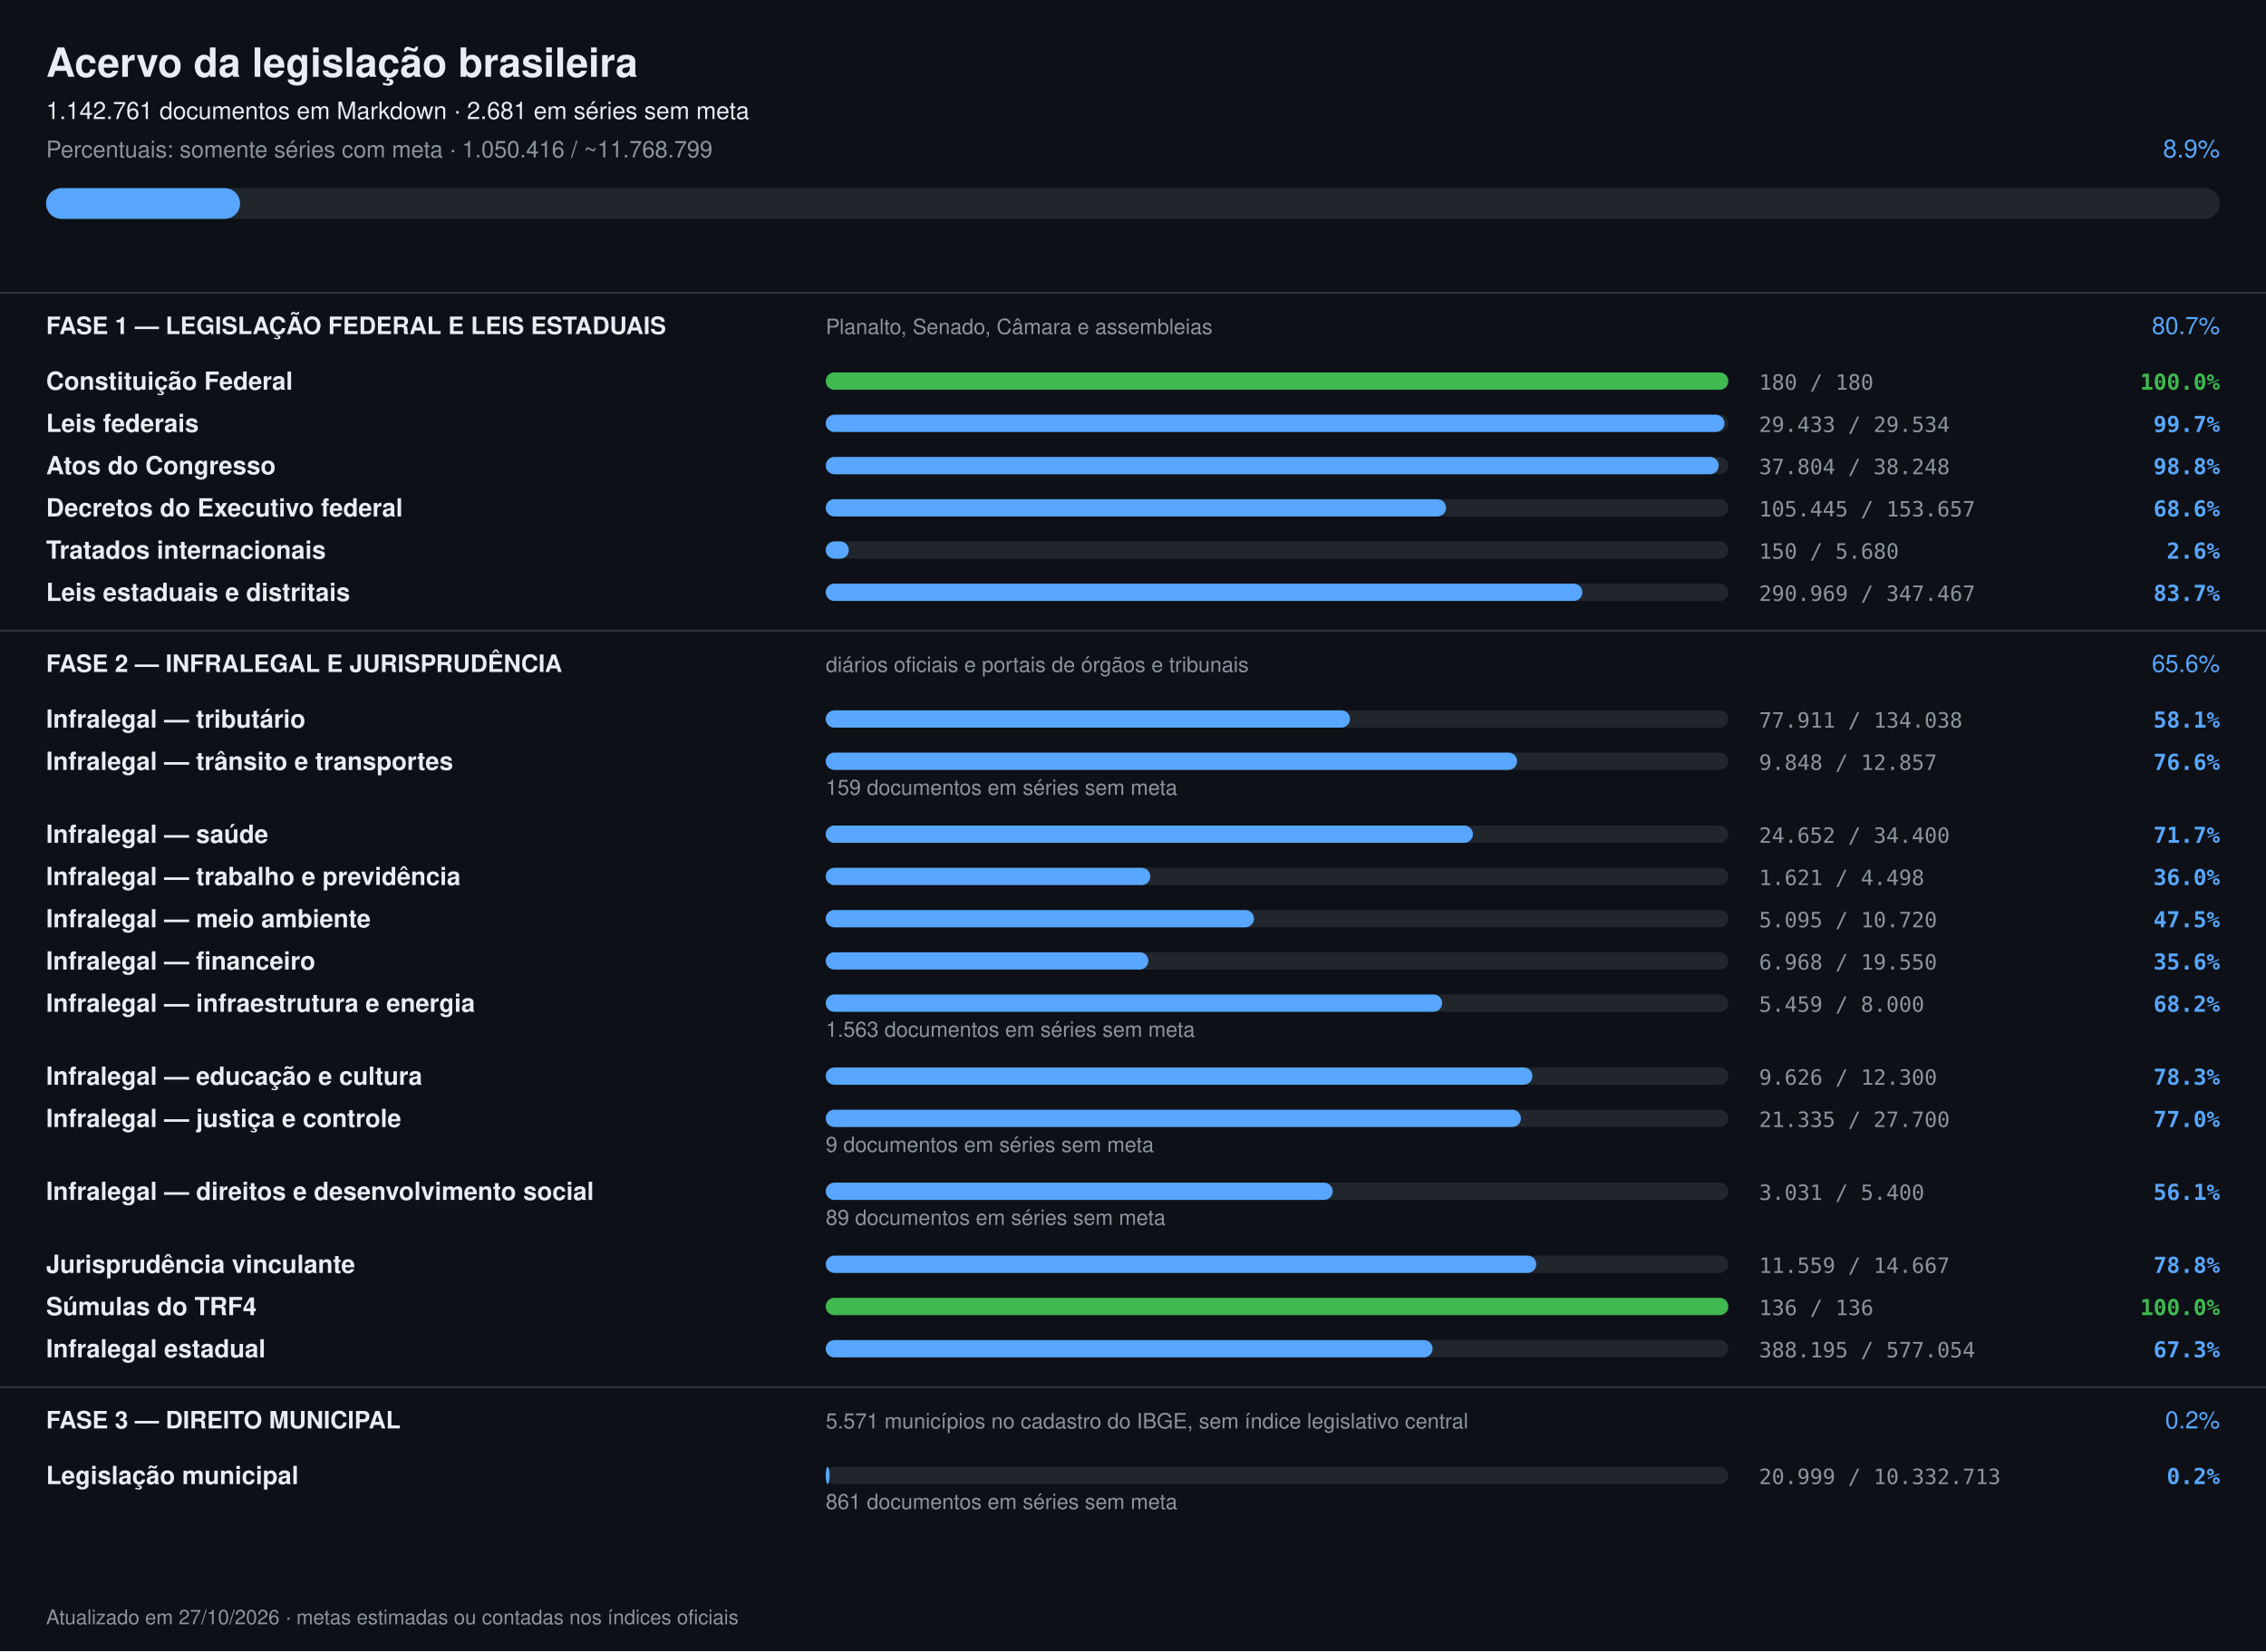
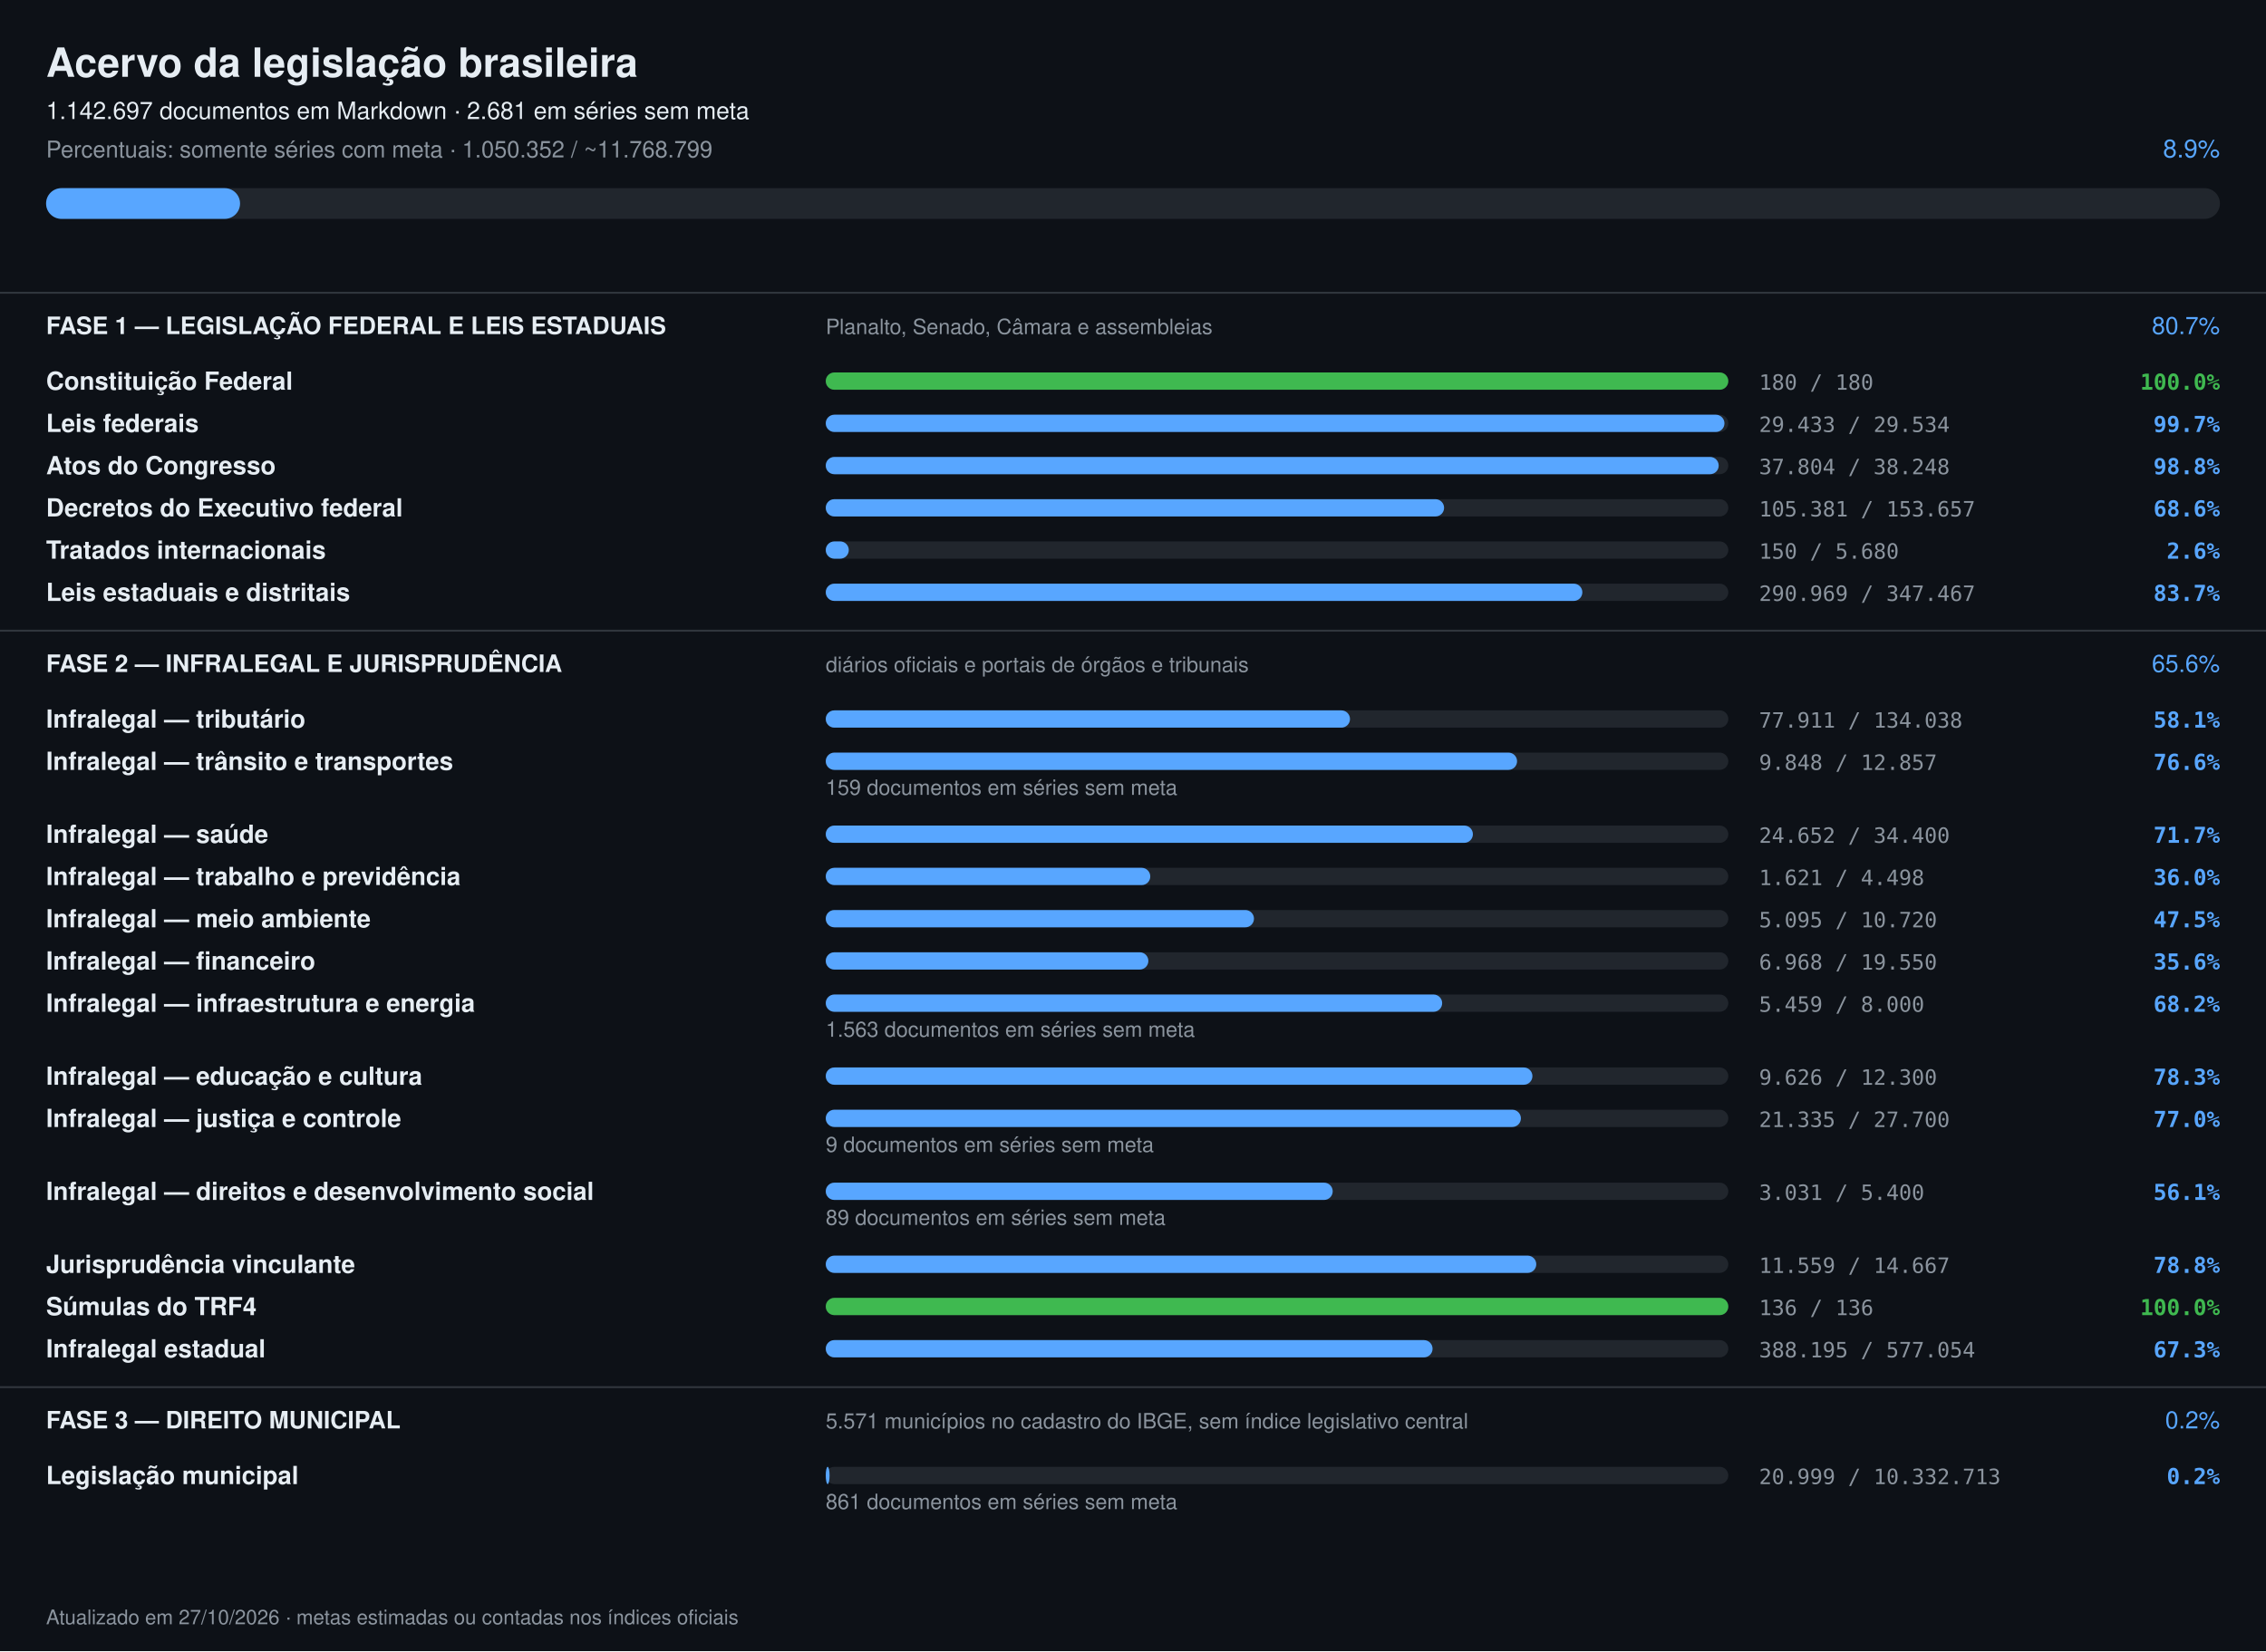
<svg xmlns="http://www.w3.org/2000/svg" width="1180" height="860" viewBox="0 0 1180 860" font-family="-apple-system,Segoe UI,Helvetica,Arial,sans-serif">
  <rect width="1180" height="860" fill="#0d1117" />
  <text x="24" y="40" font-size="21" font-weight="700" fill="#e6edf3">Acervo da legislação brasileira</text>
-   <text x="24" y="62" font-size="12.5" fill="#e6edf3">1.142.761 documentos em Markdown · 2.681 em séries sem meta</text>
-   <text x="24" y="82" font-size="12" fill="#8b949e">Percentuais: somente séries com meta · 1.050.416 / ~11.768.799</text>
+   <text x="24" y="62" font-size="12.5" fill="#e6edf3">1.142.697 documentos em Markdown · 2.681 em séries sem meta</text>
+   <text x="24" y="82" font-size="12" fill="#8b949e">Percentuais: somente séries com meta · 1.050.352 / ~11.768.799</text>
  <text x="1156" y="82" font-size="13" text-anchor="end" fill="#58a6ff">8.9%</text>
  <rect x="24" y="98" width="1132" height="16" rx="8" fill="#21262d" />
  <rect x="24" y="98" width="101" height="16" rx="8" fill="#58a6ff" />
  <rect x="0" y="152" width="1180" height="1" fill="#30363d" />
  <text x="24" y="174" font-size="12.5" font-weight="700" fill="#e6edf3">FASE 1 — LEGISLAÇÃO FEDERAL E LEIS ESTADUAIS</text>
  <text x="430" y="174" font-size="11" fill="#8b949e">Planalto, Senado, Câmara e assembleias</text>
  <text x="1156" y="174" font-size="12.5" text-anchor="end" fill="#58a6ff">80.7%</text>
  <text x="24" y="203" font-size="13" font-weight="600" fill="#e6edf3">Constituição Federal</text>
  <rect x="430" y="194" width="470" height="9" rx="4.5" fill="#21262d" />
  <rect x="430" y="194" width="470" height="9" rx="4.5" fill="#3fb950" />
  <text x="916" y="203" font-size="11" fill="#8b949e" font-family="ui-monospace,monospace">180 / 180</text>
  <text x="1156" y="203" font-size="11.5" text-anchor="end" font-weight="600" fill="#3fb950" font-family="ui-monospace,monospace">100.0%</text>
  <text x="24" y="225" font-size="13" font-weight="600" fill="#e6edf3">Leis federais</text>
  <rect x="430" y="216" width="470" height="9" rx="4.5" fill="#21262d" />
  <rect x="430" y="216" width="468" height="9" rx="4.5" fill="#58a6ff" />
  <text x="916" y="225" font-size="11" fill="#8b949e" font-family="ui-monospace,monospace">29.433 / 29.534</text>
  <text x="1156" y="225" font-size="11.5" text-anchor="end" font-weight="600" fill="#58a6ff" font-family="ui-monospace,monospace">99.7%</text>
  <text x="24" y="247" font-size="13" font-weight="600" fill="#e6edf3">Atos do Congresso</text>
  <rect x="430" y="238" width="470" height="9" rx="4.5" fill="#21262d" />
  <rect x="430" y="238" width="465" height="9" rx="4.5" fill="#58a6ff" />
  <text x="916" y="247" font-size="11" fill="#8b949e" font-family="ui-monospace,monospace">37.804 / 38.248</text>
  <text x="1156" y="247" font-size="11.5" text-anchor="end" font-weight="600" fill="#58a6ff" font-family="ui-monospace,monospace">98.8%</text>
  <text x="24" y="269" font-size="13" font-weight="600" fill="#e6edf3">Decretos do Executivo federal</text>
  <rect x="430" y="260" width="470" height="9" rx="4.5" fill="#21262d" />
-   <rect x="430" y="260" width="323" height="9" rx="4.5" fill="#58a6ff" />
-   <text x="916" y="269" font-size="11" fill="#8b949e" font-family="ui-monospace,monospace">105.445 / 153.657</text>
+   <rect x="430" y="260" width="322" height="9" rx="4.5" fill="#58a6ff" />
+   <text x="916" y="269" font-size="11" fill="#8b949e" font-family="ui-monospace,monospace">105.381 / 153.657</text>
  <text x="1156" y="269" font-size="11.5" text-anchor="end" font-weight="600" fill="#58a6ff" font-family="ui-monospace,monospace">68.6%</text>
  <text x="24" y="291" font-size="13" font-weight="600" fill="#e6edf3">Tratados internacionais</text>
  <rect x="430" y="282" width="470" height="9" rx="4.5" fill="#21262d" />
  <rect x="430" y="282" width="12" height="9" rx="4.5" fill="#58a6ff" />
  <text x="916" y="291" font-size="11" fill="#8b949e" font-family="ui-monospace,monospace">150 / 5.680</text>
  <text x="1156" y="291" font-size="11.5" text-anchor="end" font-weight="600" fill="#58a6ff" font-family="ui-monospace,monospace">2.6%</text>
  <text x="24" y="313" font-size="13" font-weight="600" fill="#e6edf3">Leis estaduais e distritais</text>
  <rect x="430" y="304" width="470" height="9" rx="4.5" fill="#21262d" />
  <rect x="430" y="304" width="394" height="9" rx="4.5" fill="#58a6ff" />
  <text x="916" y="313" font-size="11" fill="#8b949e" font-family="ui-monospace,monospace">290.969 / 347.467</text>
  <text x="1156" y="313" font-size="11.5" text-anchor="end" font-weight="600" fill="#58a6ff" font-family="ui-monospace,monospace">83.7%</text>
  <rect x="0" y="328" width="1180" height="1" fill="#30363d" />
  <text x="24" y="350" font-size="12.5" font-weight="700" fill="#e6edf3">FASE 2 — INFRALEGAL E JURISPRUDÊNCIA</text>
  <text x="430" y="350" font-size="11" fill="#8b949e">diários oficiais e portais de órgãos e tribunais</text>
  <text x="1156" y="350" font-size="12.5" text-anchor="end" fill="#58a6ff">65.6%</text>
  <text x="24" y="379" font-size="13" font-weight="600" fill="#e6edf3">Infralegal — tributário</text>
  <rect x="430" y="370" width="470" height="9" rx="4.5" fill="#21262d" />
  <rect x="430" y="370" width="273" height="9" rx="4.5" fill="#58a6ff" />
  <text x="916" y="379" font-size="11" fill="#8b949e" font-family="ui-monospace,monospace">77.911 / 134.038</text>
  <text x="1156" y="379" font-size="11.5" text-anchor="end" font-weight="600" fill="#58a6ff" font-family="ui-monospace,monospace">58.1%</text>
  <text x="24" y="401" font-size="13" font-weight="600" fill="#e6edf3">Infralegal — trânsito e transportes</text>
  <rect x="430" y="392" width="470" height="9" rx="4.5" fill="#21262d" />
  <rect x="430" y="392" width="360" height="9" rx="4.5" fill="#58a6ff" />
  <text x="916" y="401" font-size="11" fill="#8b949e" font-family="ui-monospace,monospace">9.848 / 12.857</text>
  <text x="1156" y="401" font-size="11.5" text-anchor="end" font-weight="600" fill="#58a6ff" font-family="ui-monospace,monospace">76.6%</text>
  <text x="430" y="414" font-size="11" fill="#8b949e">159 documentos em séries sem meta</text>
  <text x="24" y="439" font-size="13" font-weight="600" fill="#e6edf3">Infralegal — saúde</text>
  <rect x="430" y="430" width="470" height="9" rx="4.5" fill="#21262d" />
  <rect x="430" y="430" width="337" height="9" rx="4.5" fill="#58a6ff" />
  <text x="916" y="439" font-size="11" fill="#8b949e" font-family="ui-monospace,monospace">24.652 / 34.400</text>
  <text x="1156" y="439" font-size="11.5" text-anchor="end" font-weight="600" fill="#58a6ff" font-family="ui-monospace,monospace">71.7%</text>
  <text x="24" y="461" font-size="13" font-weight="600" fill="#e6edf3">Infralegal — trabalho e previdência</text>
  <rect x="430" y="452" width="470" height="9" rx="4.5" fill="#21262d" />
  <rect x="430" y="452" width="169" height="9" rx="4.5" fill="#58a6ff" />
  <text x="916" y="461" font-size="11" fill="#8b949e" font-family="ui-monospace,monospace">1.621 / 4.498</text>
  <text x="1156" y="461" font-size="11.5" text-anchor="end" font-weight="600" fill="#58a6ff" font-family="ui-monospace,monospace">36.0%</text>
  <text x="24" y="483" font-size="13" font-weight="600" fill="#e6edf3">Infralegal — meio ambiente</text>
  <rect x="430" y="474" width="470" height="9" rx="4.5" fill="#21262d" />
  <rect x="430" y="474" width="223" height="9" rx="4.5" fill="#58a6ff" />
  <text x="916" y="483" font-size="11" fill="#8b949e" font-family="ui-monospace,monospace">5.095 / 10.720</text>
  <text x="1156" y="483" font-size="11.5" text-anchor="end" font-weight="600" fill="#58a6ff" font-family="ui-monospace,monospace">47.5%</text>
  <text x="24" y="505" font-size="13" font-weight="600" fill="#e6edf3">Infralegal — financeiro</text>
  <rect x="430" y="496" width="470" height="9" rx="4.5" fill="#21262d" />
  <rect x="430" y="496" width="168" height="9" rx="4.5" fill="#58a6ff" />
  <text x="916" y="505" font-size="11" fill="#8b949e" font-family="ui-monospace,monospace">6.968 / 19.550</text>
  <text x="1156" y="505" font-size="11.5" text-anchor="end" font-weight="600" fill="#58a6ff" font-family="ui-monospace,monospace">35.6%</text>
  <text x="24" y="527" font-size="13" font-weight="600" fill="#e6edf3">Infralegal — infraestrutura e energia</text>
  <rect x="430" y="518" width="470" height="9" rx="4.5" fill="#21262d" />
  <rect x="430" y="518" width="321" height="9" rx="4.5" fill="#58a6ff" />
  <text x="916" y="527" font-size="11" fill="#8b949e" font-family="ui-monospace,monospace">5.459 / 8.000</text>
  <text x="1156" y="527" font-size="11.5" text-anchor="end" font-weight="600" fill="#58a6ff" font-family="ui-monospace,monospace">68.2%</text>
  <text x="430" y="540" font-size="11" fill="#8b949e">1.563 documentos em séries sem meta</text>
  <text x="24" y="565" font-size="13" font-weight="600" fill="#e6edf3">Infralegal — educação e cultura</text>
  <rect x="430" y="556" width="470" height="9" rx="4.5" fill="#21262d" />
  <rect x="430" y="556" width="368" height="9" rx="4.5" fill="#58a6ff" />
  <text x="916" y="565" font-size="11" fill="#8b949e" font-family="ui-monospace,monospace">9.626 / 12.300</text>
  <text x="1156" y="565" font-size="11.5" text-anchor="end" font-weight="600" fill="#58a6ff" font-family="ui-monospace,monospace">78.3%</text>
  <text x="24" y="587" font-size="13" font-weight="600" fill="#e6edf3">Infralegal — justiça e controle</text>
  <rect x="430" y="578" width="470" height="9" rx="4.5" fill="#21262d" />
  <rect x="430" y="578" width="362" height="9" rx="4.5" fill="#58a6ff" />
  <text x="916" y="587" font-size="11" fill="#8b949e" font-family="ui-monospace,monospace">21.335 / 27.700</text>
  <text x="1156" y="587" font-size="11.5" text-anchor="end" font-weight="600" fill="#58a6ff" font-family="ui-monospace,monospace">77.0%</text>
  <text x="430" y="600" font-size="11" fill="#8b949e">9 documentos em séries sem meta</text>
  <text x="24" y="625" font-size="13" font-weight="600" fill="#e6edf3">Infralegal — direitos e desenvolvimento social</text>
  <rect x="430" y="616" width="470" height="9" rx="4.5" fill="#21262d" />
  <rect x="430" y="616" width="264" height="9" rx="4.5" fill="#58a6ff" />
  <text x="916" y="625" font-size="11" fill="#8b949e" font-family="ui-monospace,monospace">3.031 / 5.400</text>
  <text x="1156" y="625" font-size="11.5" text-anchor="end" font-weight="600" fill="#58a6ff" font-family="ui-monospace,monospace">56.1%</text>
  <text x="430" y="638" font-size="11" fill="#8b949e">89 documentos em séries sem meta</text>
  <text x="24" y="663" font-size="13" font-weight="600" fill="#e6edf3">Jurisprudência vinculante</text>
  <rect x="430" y="654" width="470" height="9" rx="4.5" fill="#21262d" />
  <rect x="430" y="654" width="370" height="9" rx="4.5" fill="#58a6ff" />
  <text x="916" y="663" font-size="11" fill="#8b949e" font-family="ui-monospace,monospace">11.559 / 14.667</text>
  <text x="1156" y="663" font-size="11.5" text-anchor="end" font-weight="600" fill="#58a6ff" font-family="ui-monospace,monospace">78.8%</text>
  <text x="24" y="685" font-size="13" font-weight="600" fill="#e6edf3">Súmulas do TRF4</text>
  <rect x="430" y="676" width="470" height="9" rx="4.5" fill="#21262d" />
  <rect x="430" y="676" width="470" height="9" rx="4.5" fill="#3fb950" />
  <text x="916" y="685" font-size="11" fill="#8b949e" font-family="ui-monospace,monospace">136 / 136</text>
  <text x="1156" y="685" font-size="11.5" text-anchor="end" font-weight="600" fill="#3fb950" font-family="ui-monospace,monospace">100.0%</text>
  <text x="24" y="707" font-size="13" font-weight="600" fill="#e6edf3">Infralegal estadual</text>
  <rect x="430" y="698" width="470" height="9" rx="4.5" fill="#21262d" />
  <rect x="430" y="698" width="316" height="9" rx="4.5" fill="#58a6ff" />
  <text x="916" y="707" font-size="11" fill="#8b949e" font-family="ui-monospace,monospace">388.195 / 577.054</text>
  <text x="1156" y="707" font-size="11.5" text-anchor="end" font-weight="600" fill="#58a6ff" font-family="ui-monospace,monospace">67.3%</text>
  <rect x="0" y="722" width="1180" height="1" fill="#30363d" />
  <text x="24" y="744" font-size="12.5" font-weight="700" fill="#e6edf3">FASE 3 — DIREITO MUNICIPAL</text>
  <text x="430" y="744" font-size="11" fill="#8b949e">5.571 municípios no cadastro do IBGE, sem índice legislativo central</text>
  <text x="1156" y="744" font-size="12.5" text-anchor="end" fill="#58a6ff">0.2%</text>
  <text x="24" y="773" font-size="13" font-weight="600" fill="#e6edf3">Legislação municipal</text>
  <rect x="430" y="764" width="470" height="9" rx="4.5" fill="#21262d" />
  <rect x="430" y="764" width="2" height="9" rx="4.5" fill="#58a6ff" />
  <text x="916" y="773" font-size="11" fill="#8b949e" font-family="ui-monospace,monospace">20.999 / 10.332.713</text>
  <text x="1156" y="773" font-size="11.5" text-anchor="end" font-weight="600" fill="#58a6ff" font-family="ui-monospace,monospace">0.2%</text>
  <text x="430" y="786" font-size="11" fill="#8b949e">861 documentos em séries sem meta</text>
  <text x="24" y="846" font-size="10.5" fill="#8b949e">Atualizado em 27/10/2026 · metas estimadas ou contadas nos índices oficiais</text>
</svg>
